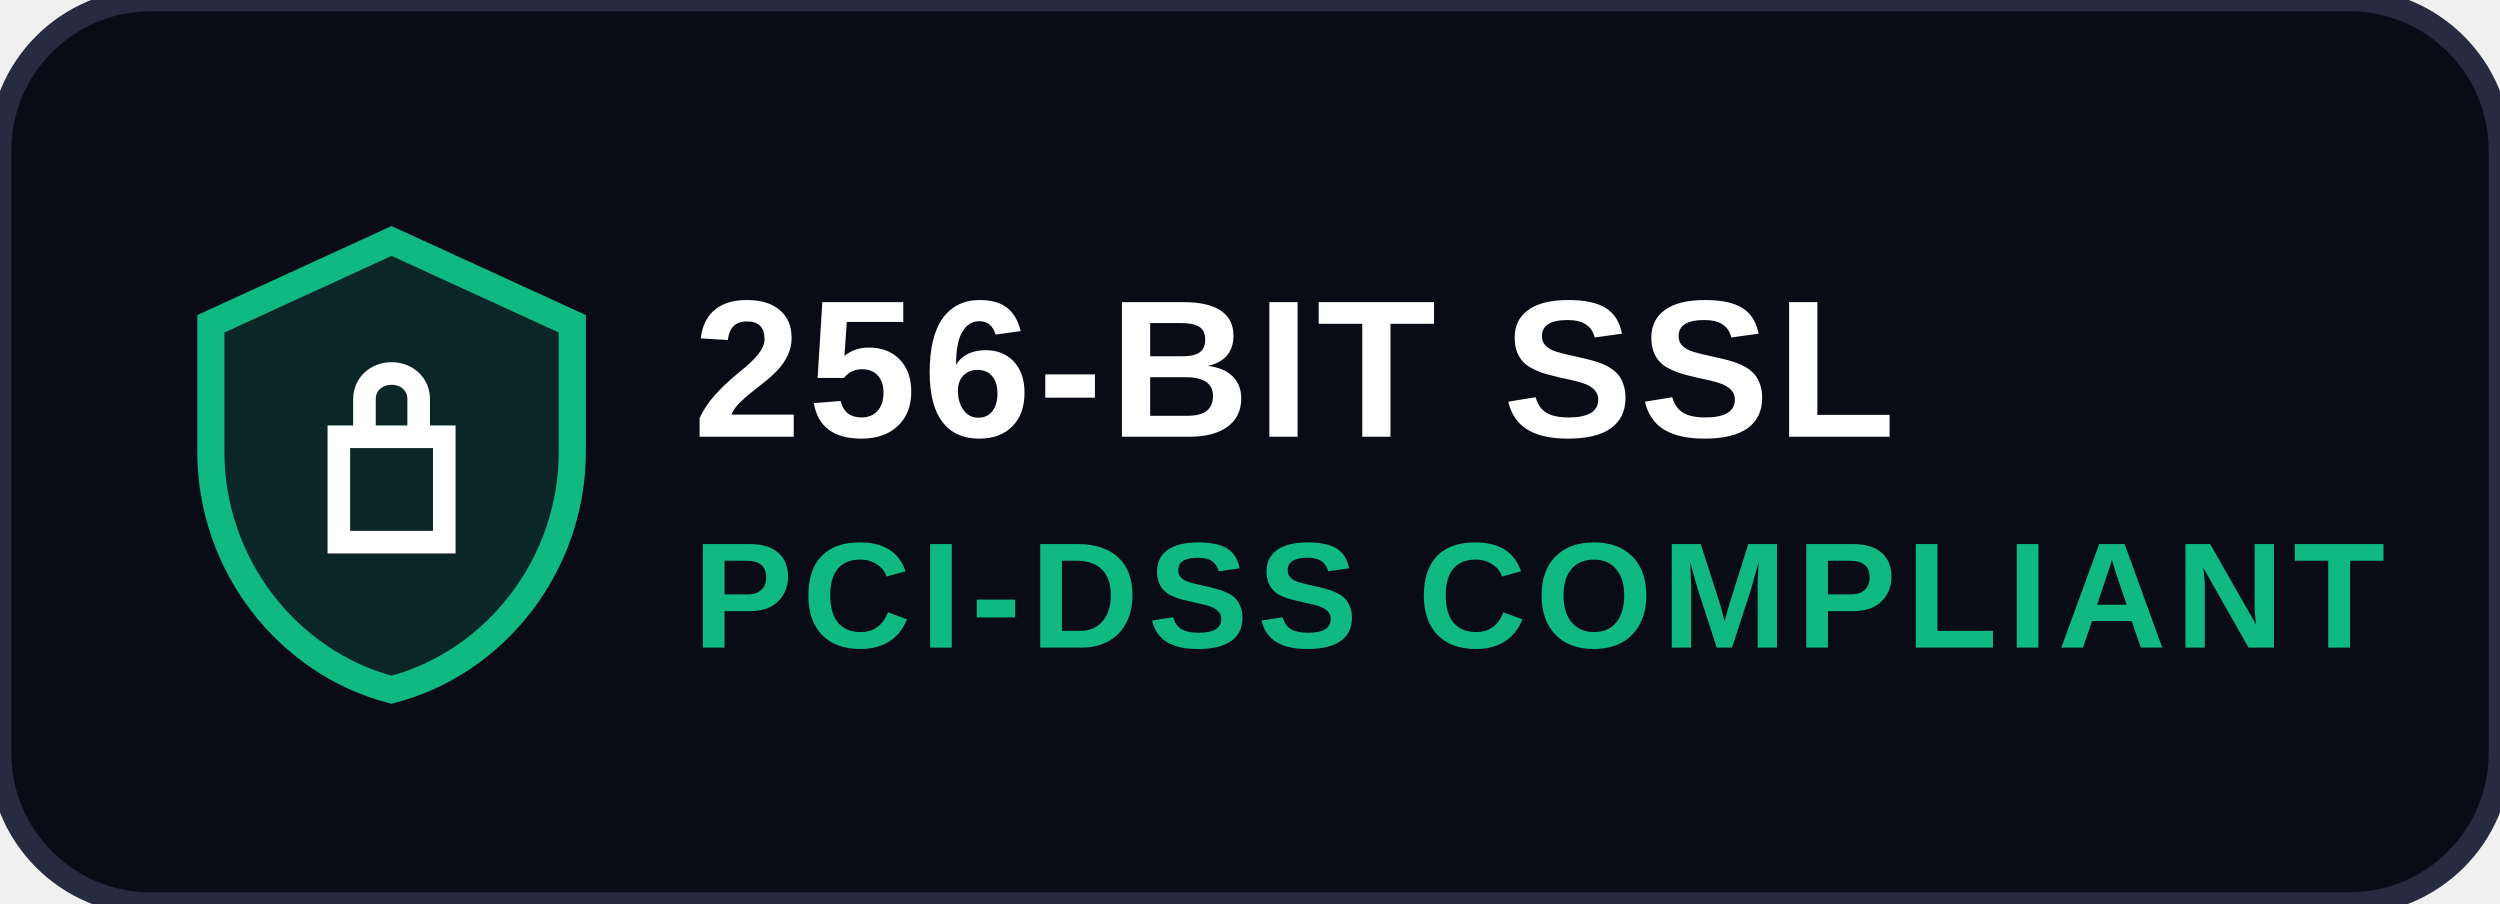
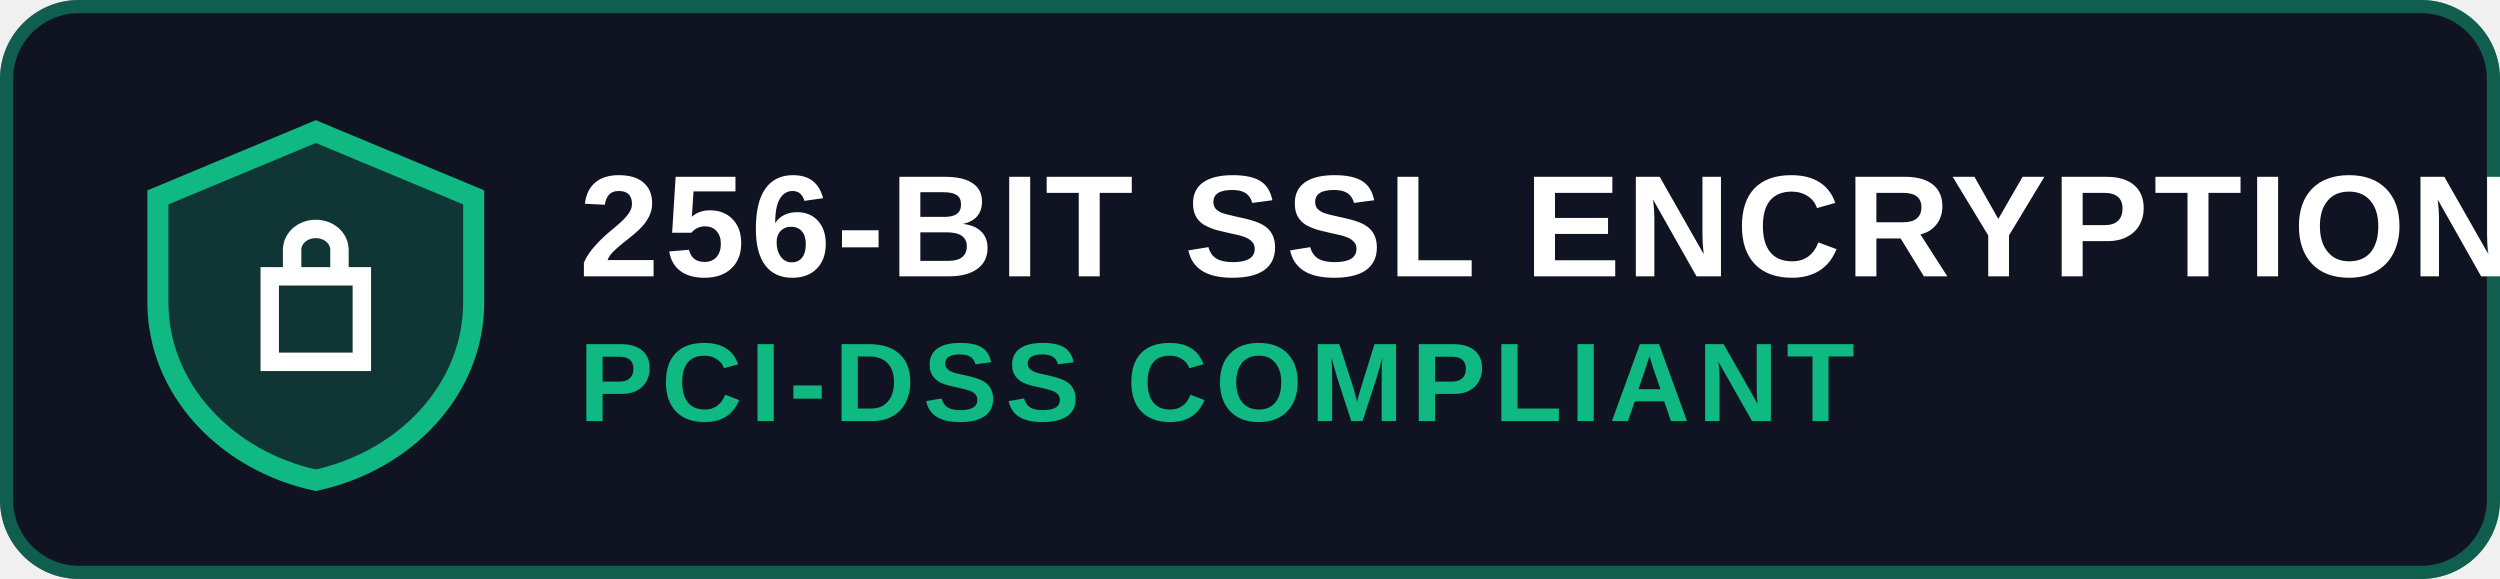
- <svg xmlns="http://www.w3.org/2000/svg" viewBox="0 0 166 60" fill="none">
-   <rect width="166" height="60" rx="10" fill="#090C16" stroke="#262B40" stroke-width="1.5" />
-   <g transform="translate(12, 14)">
-     <path d="M14 2L2 7.5V16C2 23.5 7.1 30 14 31.8C20.9 30 26 23.5 26 16V7.5L14 2Z" fill="#10B981" opacity="0.15" />
-     <path d="M14 2L2 7.5V16C2 23.5 7.1 30 14 31.8C20.9 30 26 23.5 26 16V7.5L14 2Z" stroke="#10B981" stroke-width="1.8" />
-     <path d="M10.5 15H17.5V22H10.5V15ZM12.2 15V12.5C12.2 11.5 13 10.8 14 10.8C15 10.8 15.8 11.5 15.8 12.5V15" stroke="#FFFFFF" stroke-width="1.5" />
+ <svg xmlns="http://www.w3.org/2000/svg" viewBox="0 0 190 44" fill="none">
+   <rect width="190" height="44" rx="6" fill="#101422" />
+   <rect x="0.5" y="0.5" width="189" height="43" rx="5.5" stroke="#10B981" stroke-width="1" stroke-opacity="0.45" />
+   <g transform="translate(10, 8)">
+     <path d="M14 2L2 7V15C2 21.5 7.1 27 14 28.5C20.9 27 26 21.5 26 15V7L14 2Z" fill="#10B981" opacity="0.2" />
+     <path d="M14 2L2 7V15C2 21.5 7.1 27 14 28.5C20.9 27 26 21.5 26 15V7L14 2Z" stroke="#10B981" stroke-width="1.6" />
+     <path d="M10.5 13H17.5V19.5H10.5V13ZM12.2 13V11C12.2 10.1 13 9.4 14 9.4C15 9.4 15.8 10.1 15.8 11V13" stroke="#FFFFFF" stroke-width="1.4" />
  </g>
-   <text x="46" y="29" fill="#FFFFFF" font-family="'Helvetica Neue', Arial, sans-serif" font-weight="800" font-size="13" letter-spacing="0.4">256-BIT SSL</text>
-   <text x="46" y="43" fill="#10B981" font-family="'Helvetica Neue', Arial, sans-serif" font-weight="700" font-size="10" letter-spacing="0.6">PCI-DSS COMPLIANT</text>
+   <text x="44" y="21" fill="#FFFFFF" font-family="'Helvetica Neue', Arial, sans-serif" font-weight="800" font-size="11" letter-spacing="0.4">256-BIT SSL ENCRYPTION</text>
+   <text x="44" y="32" fill="#10B981" font-family="'Helvetica Neue', Arial, sans-serif" font-weight="700" font-size="8.5" letter-spacing="0.6">PCI-DSS COMPLIANT</text>
</svg>
